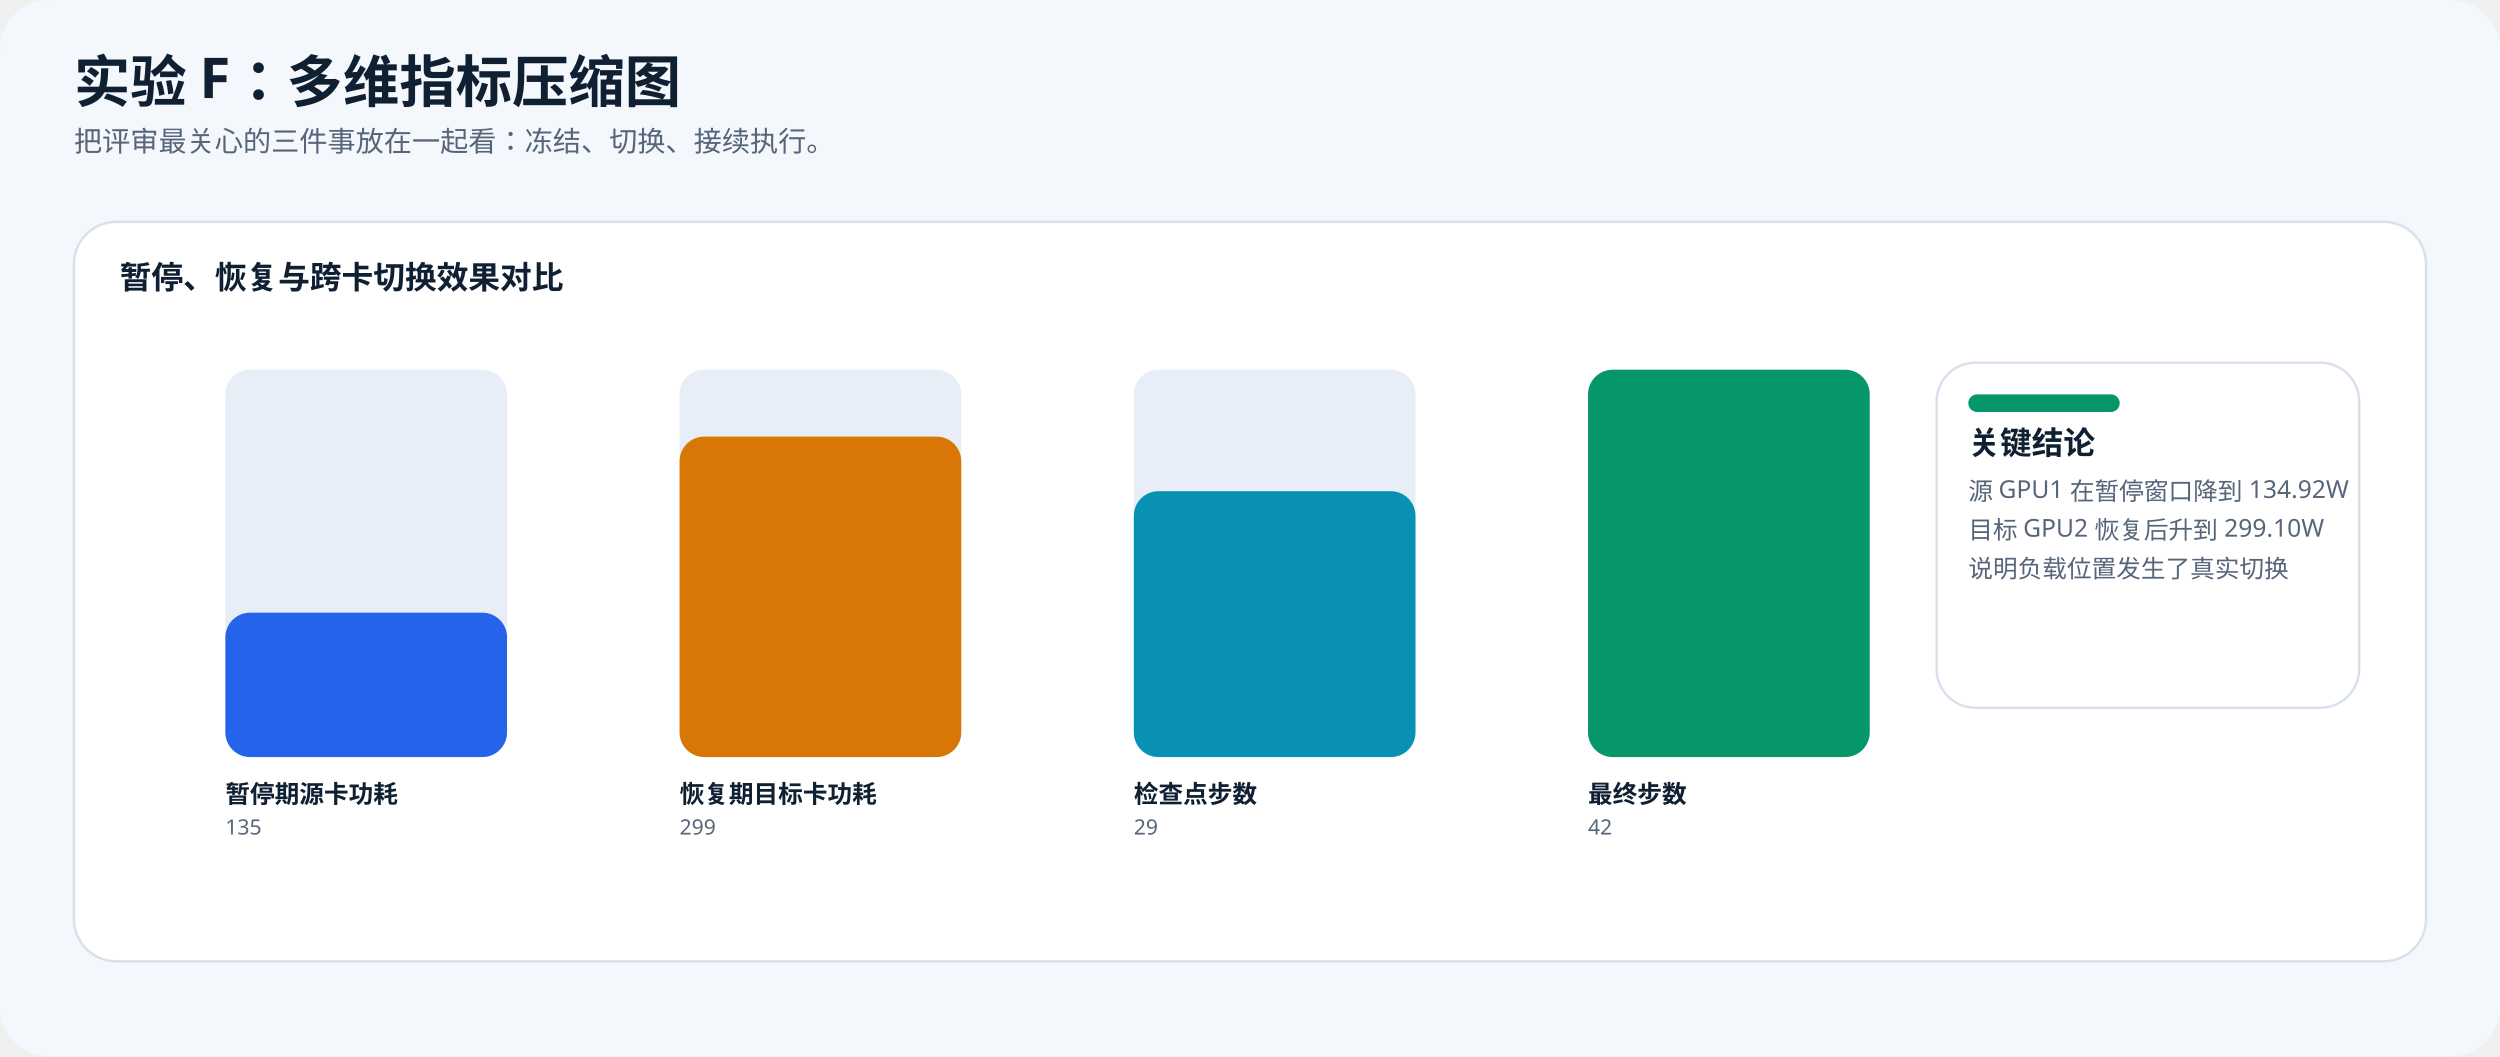
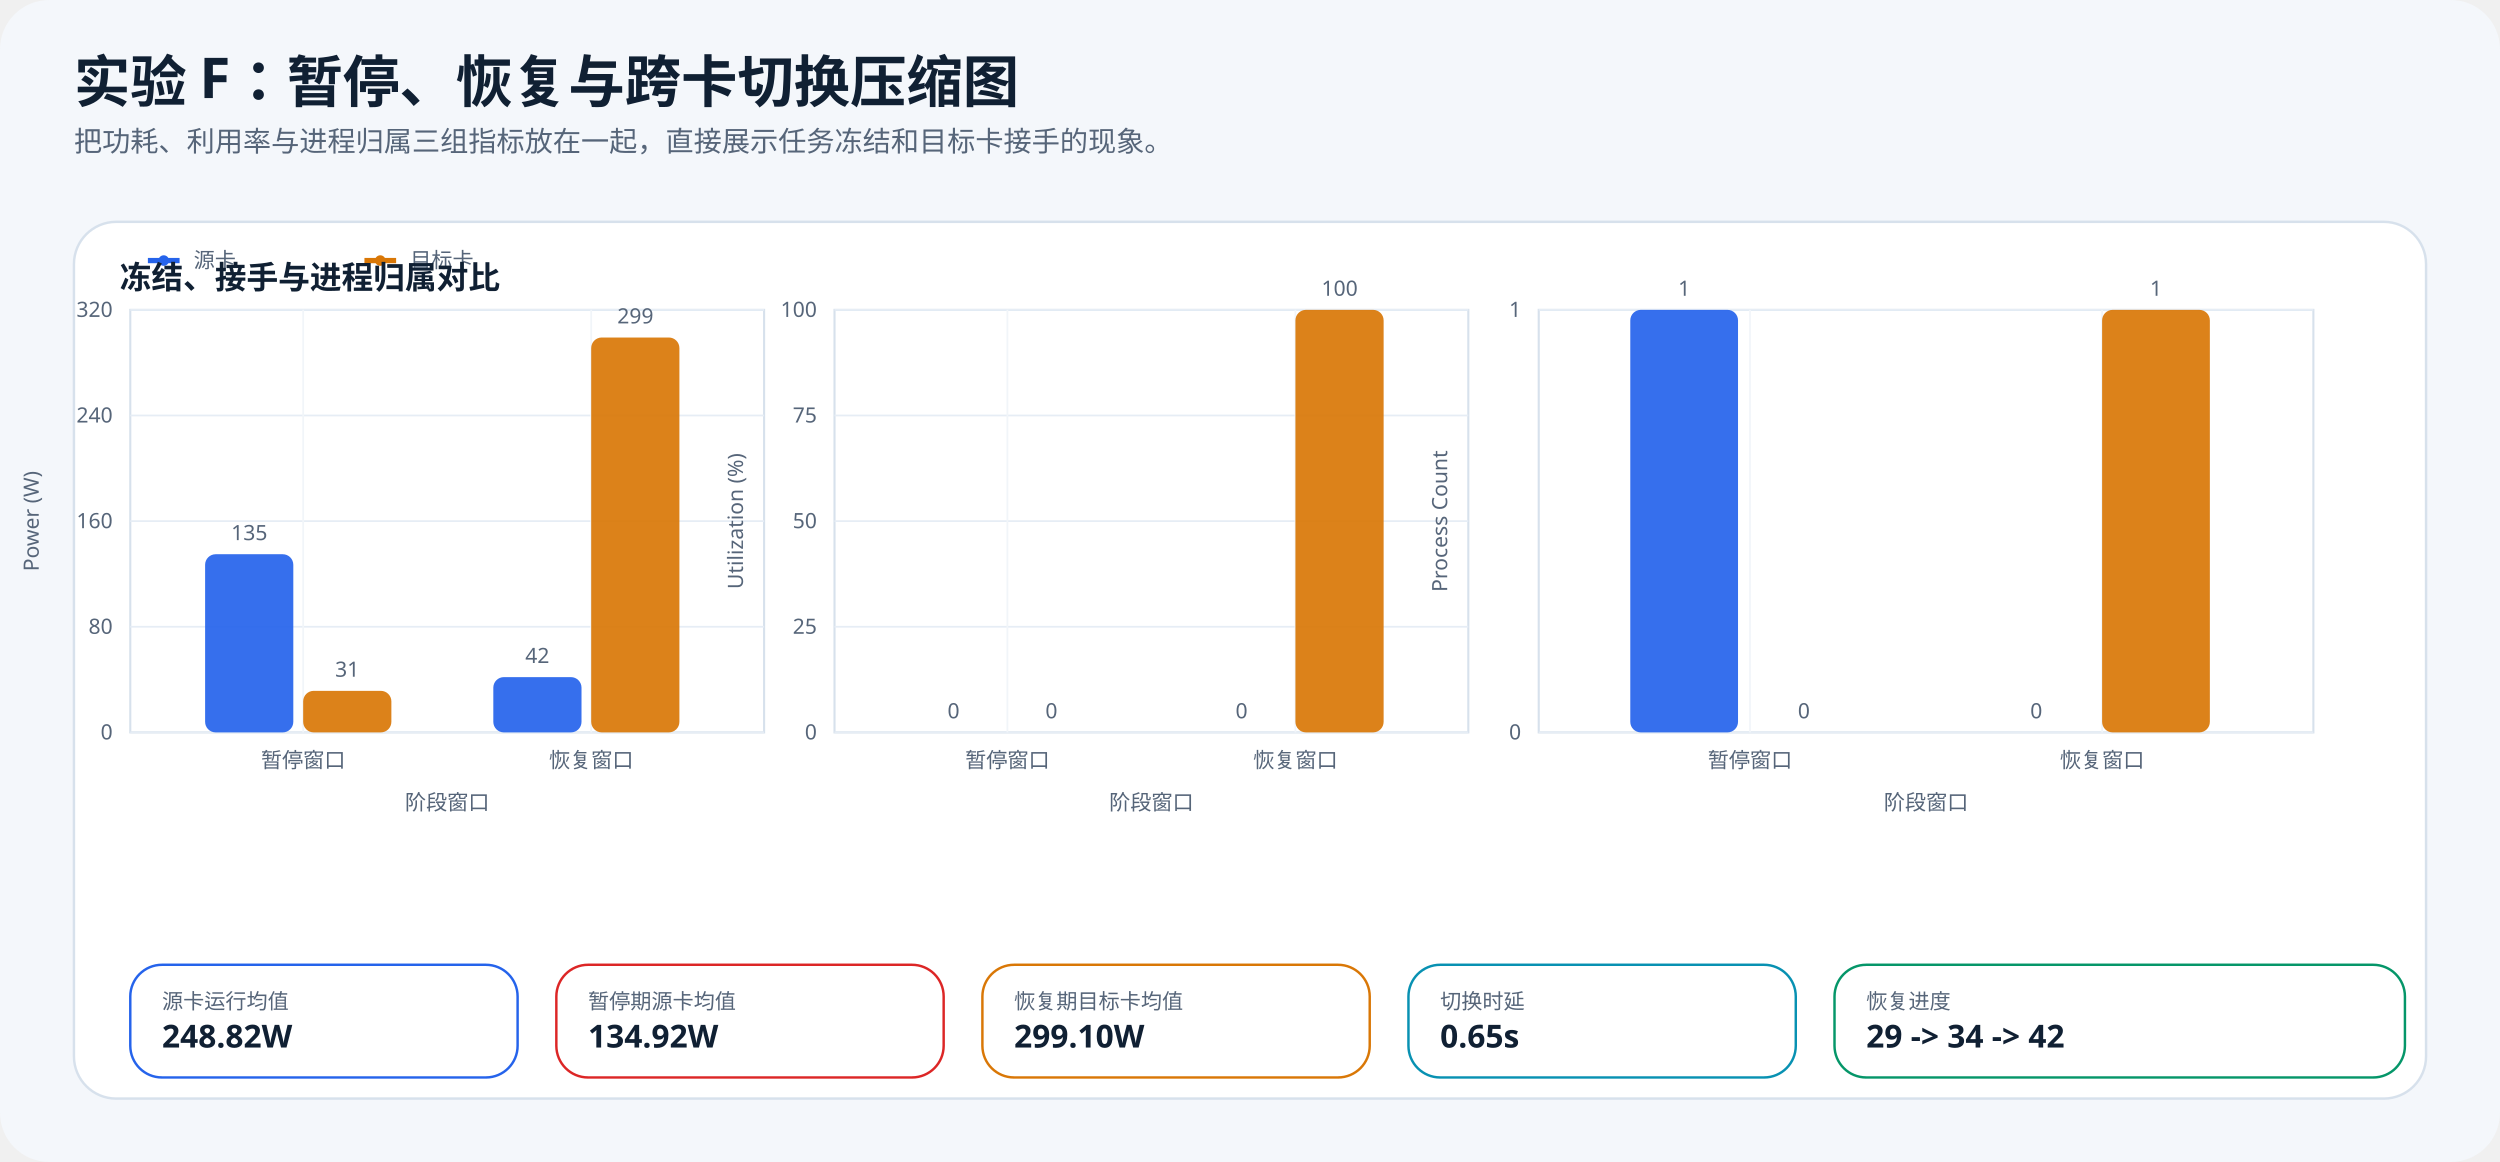
- <svg xmlns="http://www.w3.org/2000/svg" width="1420" height="600" viewBox="0 0 1420 600">
+ <svg xmlns="http://www.w3.org/2000/svg" width="1420" height="660" viewBox="0 0 1420 660">
  <style>.bg{fill:#F4F7FB}.card{fill:#FFFFFF;stroke:#D7E1EC;stroke-width:1.4}.title{font:700 32px 'Microsoft YaHei','Noto Sans SC',sans-serif;fill:#102033}.subtitle{font:500 16px 'Microsoft YaHei','Noto Sans SC',sans-serif;fill:#566579}.h{font:700 18px 'Microsoft YaHei','Noto Sans SC',sans-serif;fill:#102033}.p{font:500 14px 'Microsoft YaHei','Noto Sans SC',sans-serif;fill:#566579}.s{font:500 12px 'Microsoft YaHei','Noto Sans SC',sans-serif;fill:#566579}.k{font:700 14px 'Microsoft YaHei','Noto Sans SC',sans-serif;fill:#102033}</style>
-   <rect class="bg" x="0" y="0" width="1420" height="600" rx="28" />
-   <text class="title" x="42" y="58">实验 F：多维指标压缩图</text>
-   <text class="subtitle" x="42" y="86">把评审最关心的三件事放在一起看：冻结、切换、接续执行。</text>
-   <rect class="card" x="42" y="126" width="1336" height="420" rx="24" />
-   <text class="h" x="68" y="164">暂停、恢复与跨卡切换效果对比</text>
-   <rect x="128" y="210" width="160" height="220" rx="14" fill="#E7EEF7" />
-   <rect x="128" y="348" width="160" height="82" rx="14" fill="#2563EB" />
-   <text class="k" x="128" y="456">暂停期源卡功耗</text>
-   <text class="s" x="128" y="474">135</text>
-   <rect x="386" y="210" width="160" height="220" rx="14" fill="#E7EEF7" />
-   <rect x="386" y="248" width="160" height="182" rx="14" fill="#D97706" />
-   <text class="k" x="386" y="456">恢复期目标卡功耗</text>
-   <text class="s" x="386" y="474">299</text>
-   <rect x="644" y="210" width="160" height="220" rx="14" fill="#E7EEF7" />
-   <rect x="644" y="279" width="160" height="151" rx="14" fill="#0891B2" />
-   <text class="k" x="644" y="456">检查点步数</text>
-   <text class="s" x="644" y="474">29</text>
-   <rect x="902" y="210" width="160" height="220" rx="14" fill="#E7EEF7" />
-   <rect x="902" y="210" width="160" height="220" rx="14" fill="#059669" />
-   <text class="k" x="902" y="456">最终步数</text>
-   <text class="s" x="902" y="474">42</text>
-   <rect class="card" x="1100" y="206" width="240" height="196" rx="22" />
-   <rect x="1118" y="224" width="86" height="10" rx="5" fill="#059669" />
-   <text class="h" x="1118" y="258">关键结论</text>
-   <text class="p" x="1118" y="284">
-     <tspan x="1118" dy="0">源 GPU1 在暂停窗口降到 134.92W</tspan>
-     <tspan x="1118" dy="22">目标 GPU2 恢复后升到 299.10W</tspan>
-     <tspan x="1118" dy="22">说明负载位置发生了真实切换</tspan>
-   </text>
+   <rect class="bg" x="0" y="0" width="1420" height="660" rx="28" />
+   <text class="title" x="42" y="58">实验 F：暂停、恢复与跨卡切换压缩图</text>
+   <text class="subtitle" x="42" y="86">把功耗、利用率与进程归属三组指标放在一起，直接展示任务冻结和目标卡接手的现象。</text>
+   <rect class="card" x="42" y="126" width="1336" height="498" rx="24" />
+   <rect x="74.0" y="176.0" width="360.0" height="240.0" fill="#FFFFFF" stroke="#D7E1EC" stroke-width="1.2" />
+   <line x1="74.0" y1="416.0" x2="434.0" y2="416.0" stroke="#E6EDF5" stroke-width="1" />
+   <text class="s" x="64.0" y="420.0" text-anchor="end">0</text>
+   <line x1="74.0" y1="356.0" x2="434.0" y2="356.0" stroke="#E6EDF5" stroke-width="1" />
+   <text class="s" x="64.0" y="360.0" text-anchor="end">80</text>
+   <line x1="74.0" y1="296.0" x2="434.0" y2="296.0" stroke="#E6EDF5" stroke-width="1" />
+   <text class="s" x="64.0" y="300.0" text-anchor="end">160</text>
+   <line x1="74.0" y1="236.0" x2="434.0" y2="236.0" stroke="#E6EDF5" stroke-width="1" />
+   <text class="s" x="64.0" y="240.0" text-anchor="end">240</text>
+   <line x1="74.0" y1="176.0" x2="434.0" y2="176.0" stroke="#E6EDF5" stroke-width="1" />
+   <text class="s" x="64.0" y="180.0" text-anchor="end">320</text>
+   <line x1="172.2" y1="176.0" x2="172.2" y2="416.0" stroke="#F1F5F9" stroke-width="1" />
+   <text class="s" x="172.2" y="436.0" text-anchor="middle">暂停窗口</text>
+   <line x1="335.8" y1="176.0" x2="335.8" y2="416.0" stroke="#F1F5F9" stroke-width="1" />
+   <text class="s" x="335.8" y="436.0" text-anchor="middle">恢复窗口</text>
+   <text class="s" x="254.0" y="460.0" text-anchor="middle">阶段窗口</text>
+   <text class="s" x="22.0" y="296.0" text-anchor="middle" transform="rotate(-90 22.0 296.0)">Power (W)</text>
+   <rect x="116.5" y="314.8" width="50.1" height="101.2" rx="6" fill="#2563EB" opacity="0.92" />
+   <text class="s" x="141.6" y="306.8" text-anchor="middle">135</text>
+   <rect x="172.2" y="392.4" width="50.1" height="23.6" rx="6" fill="#D97706" opacity="0.92" />
+   <text class="s" x="197.2" y="384.4" text-anchor="middle">31</text>
+   <rect x="280.2" y="384.6" width="50.1" height="31.4" rx="6" fill="#2563EB" opacity="0.92" />
+   <text class="s" x="305.2" y="376.6" text-anchor="middle">42</text>
+   <rect x="335.8" y="191.7" width="50.1" height="224.3" rx="6" fill="#D97706" opacity="0.92" />
+   <text class="s" x="360.9" y="183.7" text-anchor="middle">299</text>
+   <rect x="474.0" y="176.0" width="360.0" height="240.0" fill="#FFFFFF" stroke="#D7E1EC" stroke-width="1.2" />
+   <line x1="474.0" y1="416.0" x2="834.0" y2="416.0" stroke="#E6EDF5" stroke-width="1" />
+   <text class="s" x="464.0" y="420.0" text-anchor="end">0</text>
+   <line x1="474.0" y1="356.0" x2="834.0" y2="356.0" stroke="#E6EDF5" stroke-width="1" />
+   <text class="s" x="464.0" y="360.0" text-anchor="end">25</text>
+   <line x1="474.0" y1="296.0" x2="834.0" y2="296.0" stroke="#E6EDF5" stroke-width="1" />
+   <text class="s" x="464.0" y="300.0" text-anchor="end">50</text>
+   <line x1="474.0" y1="236.0" x2="834.0" y2="236.0" stroke="#E6EDF5" stroke-width="1" />
+   <text class="s" x="464.0" y="240.0" text-anchor="end">75</text>
+   <line x1="474.0" y1="176.0" x2="834.0" y2="176.0" stroke="#E6EDF5" stroke-width="1" />
+   <text class="s" x="464.0" y="180.0" text-anchor="end">100</text>
+   <line x1="572.2" y1="176.0" x2="572.2" y2="416.0" stroke="#F1F5F9" stroke-width="1" />
+   <text class="s" x="572.2" y="436.0" text-anchor="middle">暂停窗口</text>
+   <line x1="735.8" y1="176.0" x2="735.8" y2="416.0" stroke="#F1F5F9" stroke-width="1" />
+   <text class="s" x="735.8" y="436.0" text-anchor="middle">恢复窗口</text>
+   <text class="s" x="654.0" y="460.0" text-anchor="middle">阶段窗口</text>
+   <text class="s" x="422.0" y="296.0" text-anchor="middle" transform="rotate(-90 422.0 296.0)">Utilization (%)</text>
+   <rect x="516.5" y="416.0" width="50.1" height="0.0" rx="6" fill="#2563EB" opacity="0.92" />
+   <text class="s" x="541.6" y="408.0" text-anchor="middle">0</text>
+   <rect x="572.2" y="416.0" width="50.1" height="0.0" rx="6" fill="#D97706" opacity="0.92" />
+   <text class="s" x="597.2" y="408.0" text-anchor="middle">0</text>
+   <rect x="680.2" y="416.0" width="50.1" height="0.0" rx="6" fill="#2563EB" opacity="0.92" />
+   <text class="s" x="705.2" y="408.0" text-anchor="middle">0</text>
+   <rect x="735.8" y="176.0" width="50.1" height="240.0" rx="6" fill="#D97706" opacity="0.92" />
+   <text class="s" x="760.9" y="168.0" text-anchor="middle">100</text>
+   <rect x="874.0" y="176.0" width="440.0" height="240.0" fill="#FFFFFF" stroke="#D7E1EC" stroke-width="1.2" />
+   <line x1="874.0" y1="416.0" x2="1314.0" y2="416.0" stroke="#E6EDF5" stroke-width="1" />
+   <text class="s" x="864.0" y="420.0" text-anchor="end">0</text>
+   <line x1="874.0" y1="176.0" x2="1314.0" y2="176.0" stroke="#E6EDF5" stroke-width="1" />
+   <text class="s" x="864.0" y="180.0" text-anchor="end">1</text>
+   <line x1="994.0" y1="176.0" x2="994.0" y2="416.0" stroke="#F1F5F9" stroke-width="1" />
+   <text class="s" x="994.0" y="436.0" text-anchor="middle">暂停窗口</text>
+   <line x1="1194.0" y1="176.0" x2="1194.0" y2="416.0" stroke="#F1F5F9" stroke-width="1" />
+   <text class="s" x="1194.0" y="436.0" text-anchor="middle">恢复窗口</text>
+   <text class="s" x="1094.0" y="460.0" text-anchor="middle">阶段窗口</text>
+   <text class="s" x="822.0" y="296.0" text-anchor="middle" transform="rotate(-90 822.0 296.0)">Process Count</text>
+   <rect x="926.0" y="176.0" width="61.2" height="240.0" rx="6" fill="#2563EB" opacity="0.92" />
+   <text class="s" x="956.6" y="168.0" text-anchor="middle">1</text>
+   <rect x="994.0" y="416.0" width="61.2" height="0.0" rx="6" fill="#D97706" opacity="0.92" />
+   <text class="s" x="1024.6" y="408.0" text-anchor="middle">0</text>
+   <rect x="1126.0" y="416.0" width="61.2" height="0.0" rx="6" fill="#2563EB" opacity="0.92" />
+   <text class="s" x="1156.6" y="408.0" text-anchor="middle">0</text>
+   <rect x="1194.0" y="176.0" width="61.2" height="240.0" rx="6" fill="#D97706" opacity="0.92" />
+   <text class="s" x="1224.6" y="168.0" text-anchor="middle">1</text>
+   <line x1="84.0" y1="148.0" x2="102.0" y2="148.0" stroke="#2563EB" stroke-width="3" />
+   <circle cx="93.0" cy="148.0" r="3" fill="#2563EB" />
+   <text class="s" x="110.0" y="152.0">源卡</text>
+   <line x1="207.0" y1="148.0" x2="225.0" y2="148.0" stroke="#D97706" stroke-width="3" />
+   <circle cx="216.0" cy="148.0" r="3" fill="#D97706" />
+   <text class="s" x="233.0" y="152.0">目标卡</text>
+   <text class="h" x="68" y="164">冻结、接手与进程归属对比</text>
+   <rect x="74" y="548" width="220" height="64" rx="18" fill="#FFFFFF" stroke="#2563EB" stroke-width="1.4" />
+   <text class="s" x="92" y="573">源卡运行均值</text>
+   <text class="h" x="92" y="595" fill="#2563EB">248.82W</text>
+   <rect x="316" y="548" width="220" height="64" rx="18" fill="#FFFFFF" stroke="#DC2626" stroke-width="1.4" />
+   <text class="s" x="334" y="573">暂停期源卡均值</text>
+   <text class="h" x="334" y="595" fill="#DC2626">134.92W</text>
+   <rect x="558" y="548" width="220" height="64" rx="18" fill="#FFFFFF" stroke="#D97706" stroke-width="1.4" />
+   <text class="s" x="576" y="573">恢复期目标卡均值</text>
+   <text class="h" x="576" y="595" fill="#D97706">299.10W</text>
+   <rect x="800" y="548" width="220" height="64" rx="18" fill="#FFFFFF" stroke="#0891B2" stroke-width="1.4" />
+   <text class="s" x="818" y="573">切换时延</text>
+   <text class="h" x="818" y="595" fill="#0891B2">0.65s</text>
+   <rect x="1042" y="548" width="324" height="64" rx="18" fill="#FFFFFF" stroke="#059669" stroke-width="1.4" />
+   <text class="s" x="1060" y="573">恢复进度</text>
+   <text class="h" x="1060" y="595" fill="#059669">29 -&gt; 34 -&gt; 42</text>
</svg>
